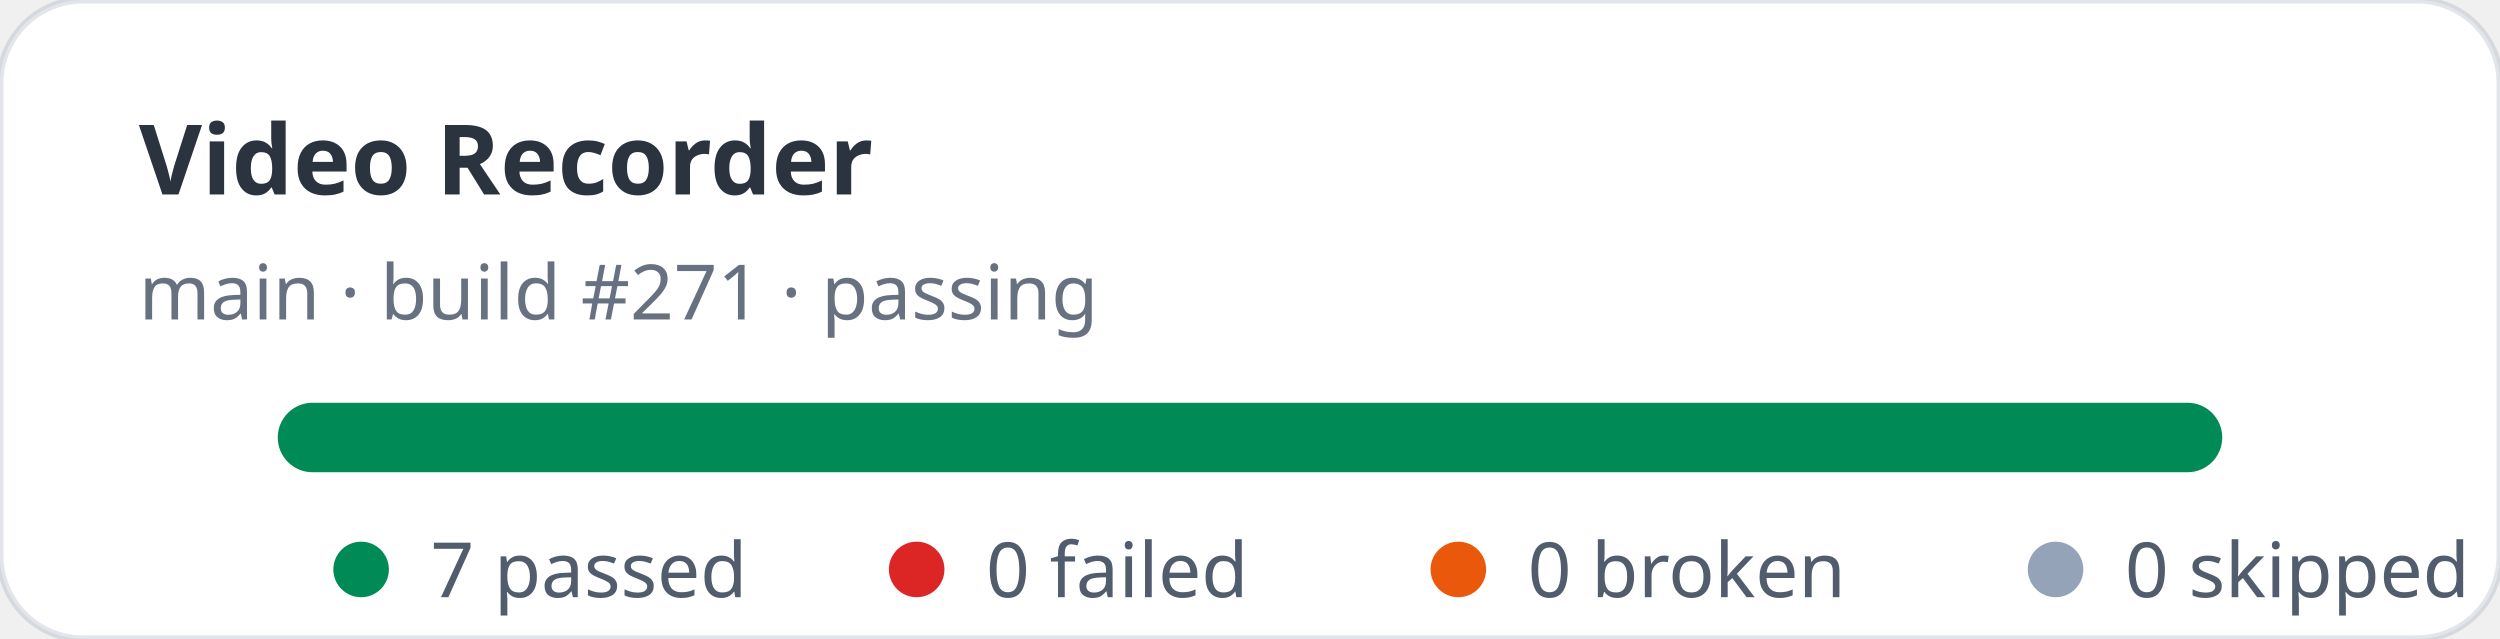
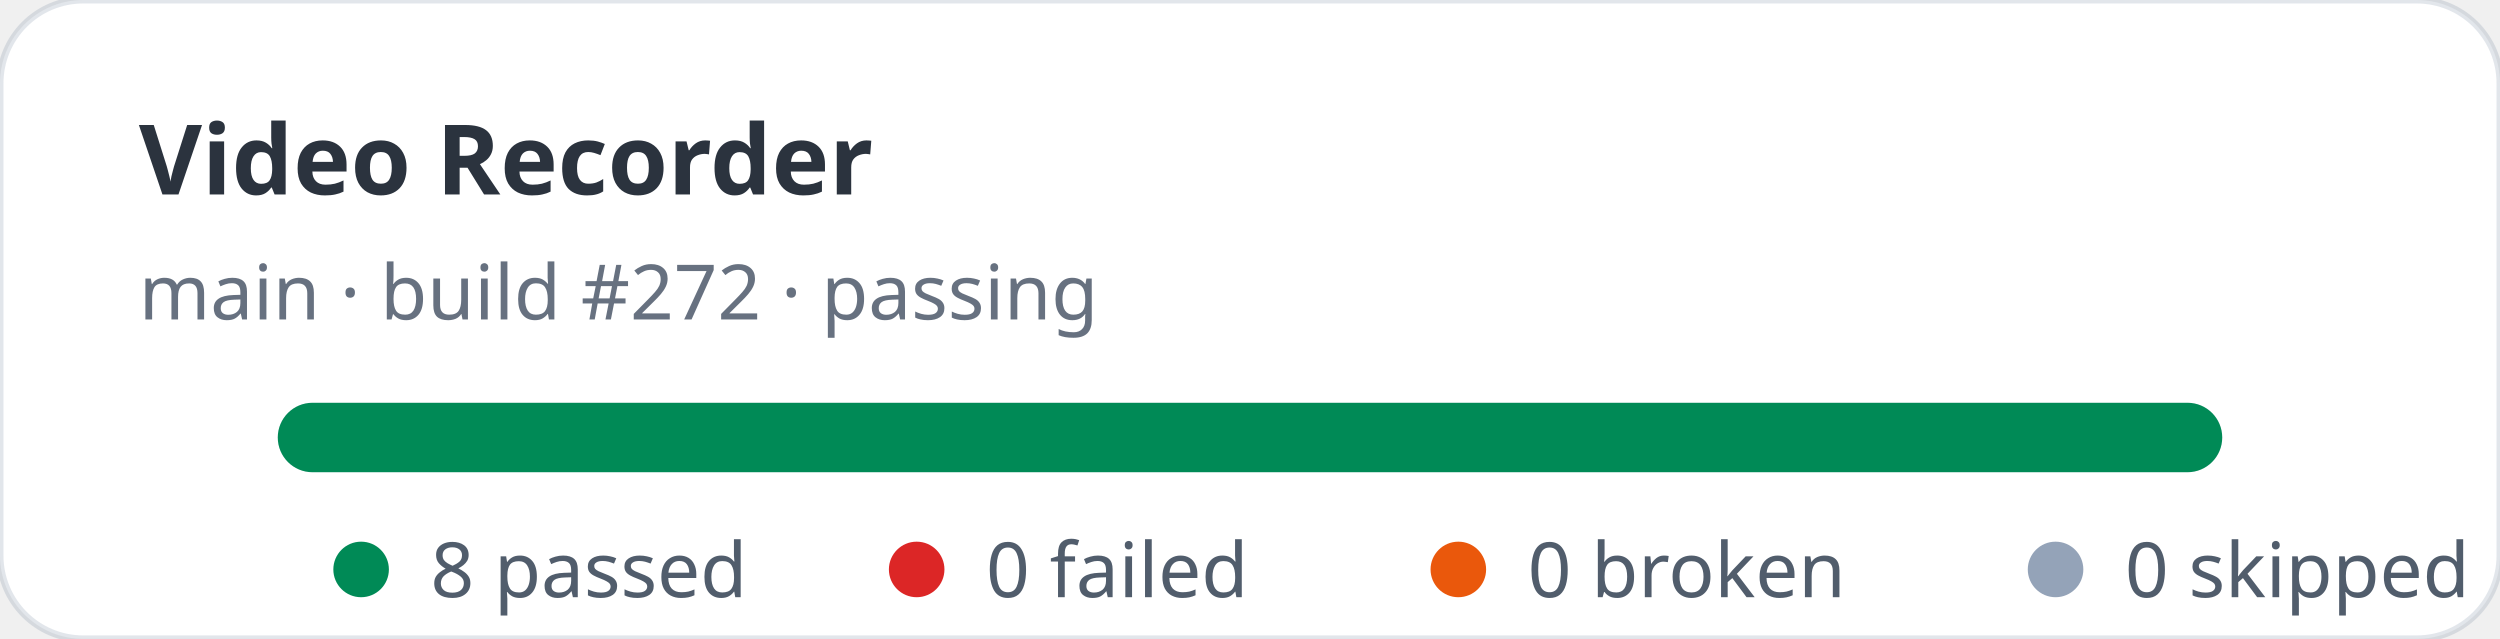
- <svg xmlns="http://www.w3.org/2000/svg" width="360" height="92" viewBox="0 0 360 92" role="img" aria-label="Video Recorder stats: 7 passed, 0 failed">
+ <svg xmlns="http://www.w3.org/2000/svg" width="360" height="92" viewBox="0 0 360 92" role="img" aria-label="Video Recorder stats: 8 passed, 0 failed">
  <rect width="360" height="92" rx="12" fill="#ffffff" stroke="rgba(11,48,86,0.12)" />
  <text x="20" y="28" fill="rgba(1,10,24,0.83)" font-family="ui-sans-serif,system-ui,sans-serif" font-size="14" font-weight="700">Video Recorder</text>
-   <text x="20" y="46" fill="rgba(2,19,44,0.6)" font-family="ui-sans-serif,system-ui,sans-serif" font-size="11">main · build #271 · passing</text>
+   <text x="20" y="46" fill="rgba(2,19,44,0.6)" font-family="ui-sans-serif,system-ui,sans-serif" font-size="11">main · build #272 · passing</text>
  <rect x="40" y="58" width="280" height="10" rx="5" fill="#e2e8f0" />
  <rect x="40" y="58" width="280" height="10" rx="5" fill="#008a56" />
  <g font-family="ui-sans-serif,system-ui,sans-serif" font-size="11" fill="rgba(1,18,40,0.68)">
    <circle cx="52" cy="82" r="4" fill="#008a56" />
-     <text x="62" y="86">7 passed</text>
+     <text x="62" y="86">8 passed</text>
    <circle cx="132" cy="82" r="4" fill="#dc2626" />
    <text x="142" y="86">0 failed</text>
    <circle cx="210" cy="82" r="4" fill="#ea580c" />
    <text x="220" y="86">0 broken</text>
    <circle cx="296" cy="82" r="4" fill="#94a3b8" />
    <text x="306" y="86">0 skipped</text>
  </g>
</svg>
